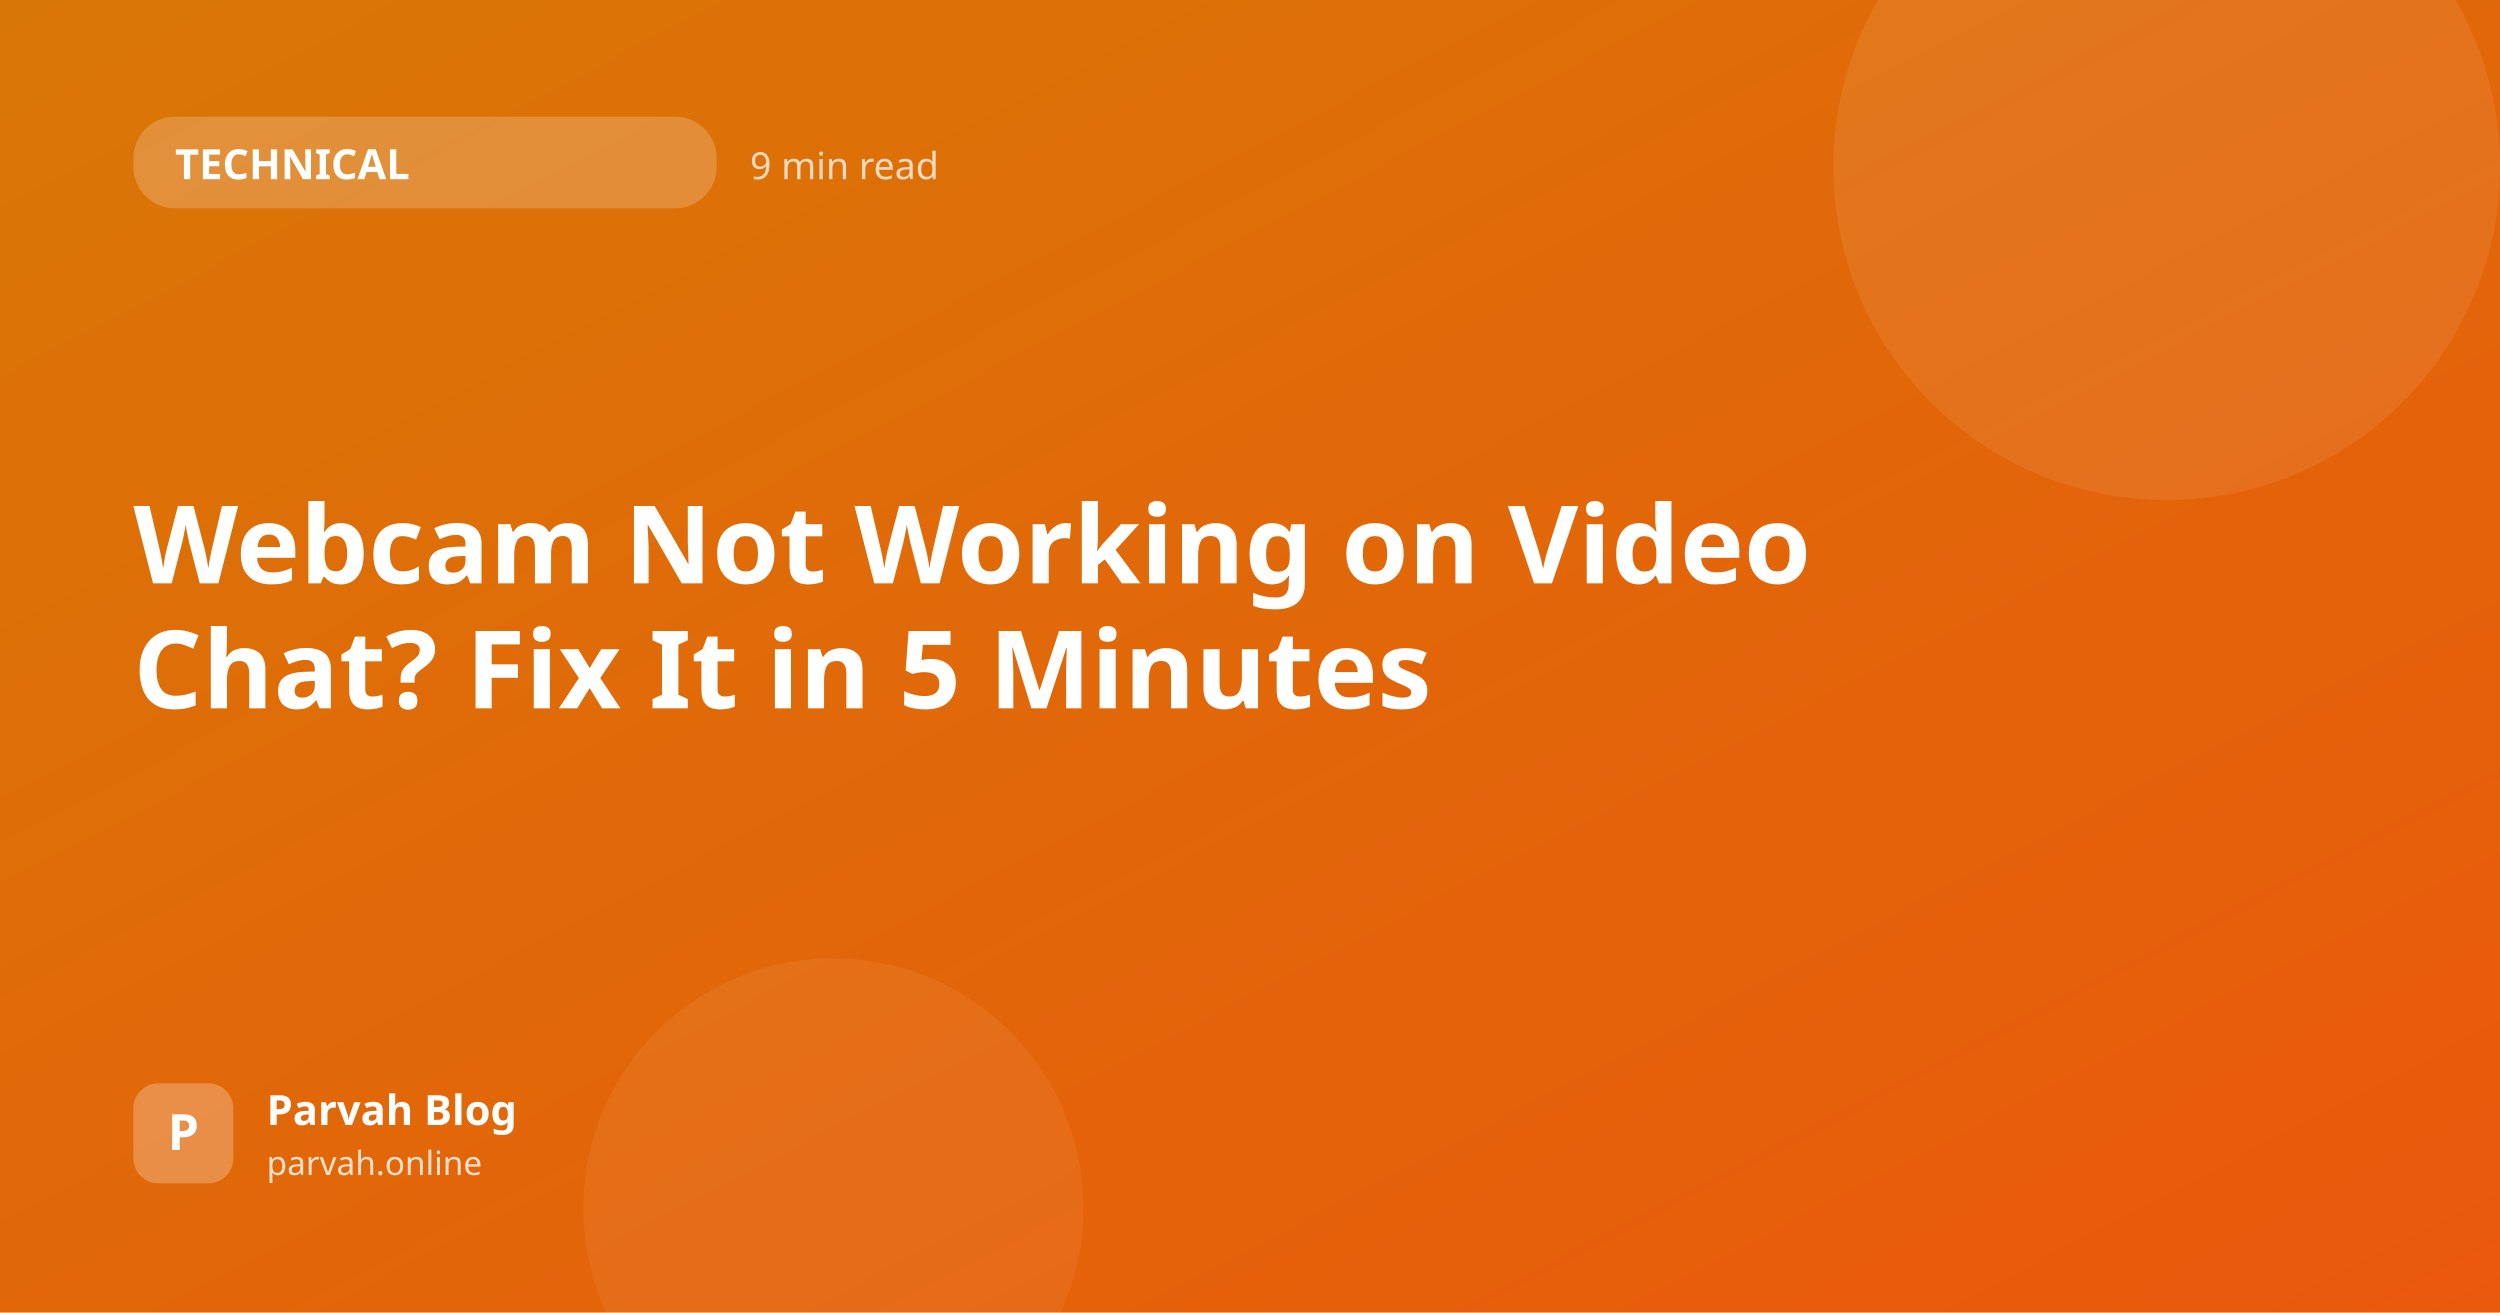
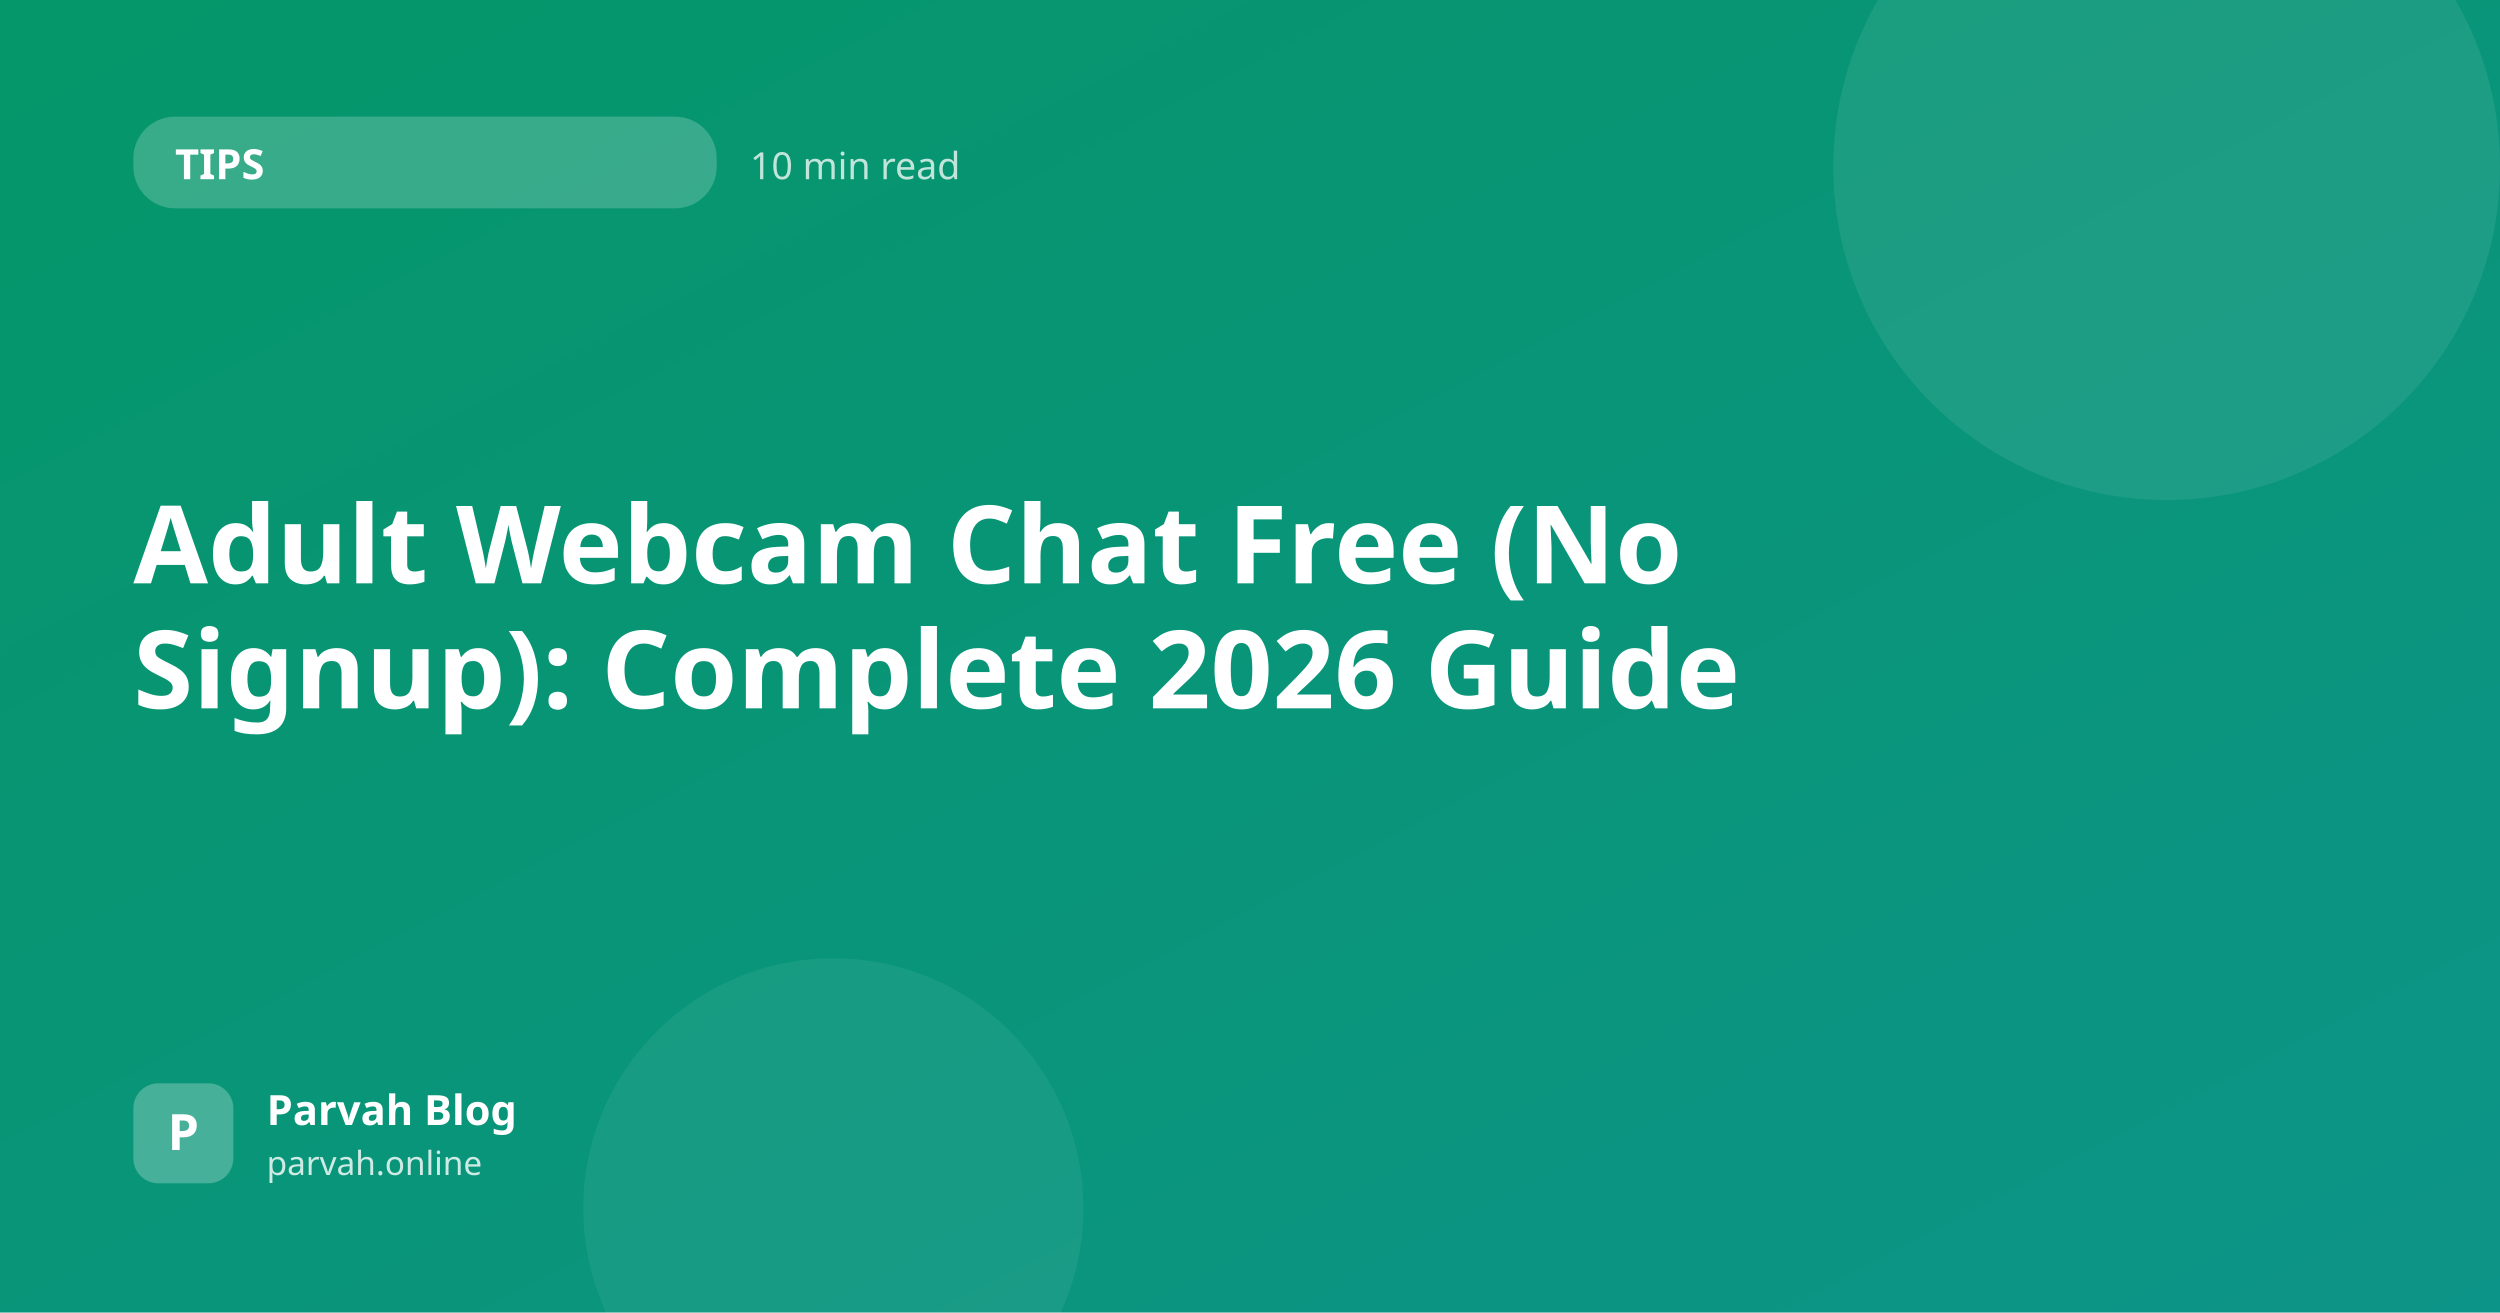
<svg xmlns="http://www.w3.org/2000/svg" width="1200" height="630" viewBox="0 0 1200 630">
  <defs>
    <linearGradient id="bg" x1="0%" y1="0%" x2="100%" y2="100%">
-       <stop offset="0%" stop-color="#d97706" />
-       <stop offset="100%" stop-color="#ea580c" />
+       <stop offset="0%" stop-color="#059669" />
+       <stop offset="100%" stop-color="#0d9488" />
    </linearGradient>
  </defs>
  <rect width="1200" height="630" fill="url(#bg)" />
  <circle cx="1040" cy="80" r="160" fill="rgba(255,255,255,0.08)" />
  <circle cx="400" cy="580" r="120" fill="rgba(255,255,255,0.06)" />
  <rect x="64" y="56" rx="20" ry="20" width="280" height="44" fill="rgba(255,255,255,0.2)" />
-   <text x="84" y="86" fill="white" font-size="20" font-weight="700" font-family="system-ui,sans-serif">TECHNICAL</text>
-   <text x="360" y="86" fill="rgba(255,255,255,0.75)" font-size="18" font-family="system-ui,sans-serif">9 min read</text>
-   <text x="64" y="280" fill="white" font-size="52" font-weight="800" font-family="system-ui,sans-serif">Webcam Not Working on Video</text>
-   <text x="64" y="340" fill="white" font-size="52" font-weight="800" font-family="system-ui,sans-serif">Chat? Fix It in 5 Minutes</text>
+   <text x="84" y="86" fill="white" font-size="20" font-weight="700" font-family="system-ui,sans-serif">TIPS</text>
+   <text x="360" y="86" fill="rgba(255,255,255,0.75)" font-size="18" font-family="system-ui,sans-serif">10 min read</text>
+   <text x="64" y="280" fill="white" font-size="52" font-weight="800" font-family="system-ui,sans-serif">Adult Webcam Chat Free (No</text>
+   <text x="64" y="340" fill="white" font-size="52" font-weight="800" font-family="system-ui,sans-serif">Signup): Complete 2026 Guide</text>
  <rect x="64" y="520" width="48" height="48" rx="12" fill="rgba(255,255,255,0.25)" />
  <text x="88" y="552" fill="white" font-size="24" font-weight="800" text-anchor="middle" font-family="system-ui,sans-serif">P</text>
  <text x="128" y="540" fill="white" font-size="20" font-weight="700" font-family="system-ui,sans-serif">Parvah Blog</text>
  <text x="128" y="564" fill="rgba(255,255,255,0.8)" font-size="16" font-family="system-ui,sans-serif">parvah.online</text>
</svg>
